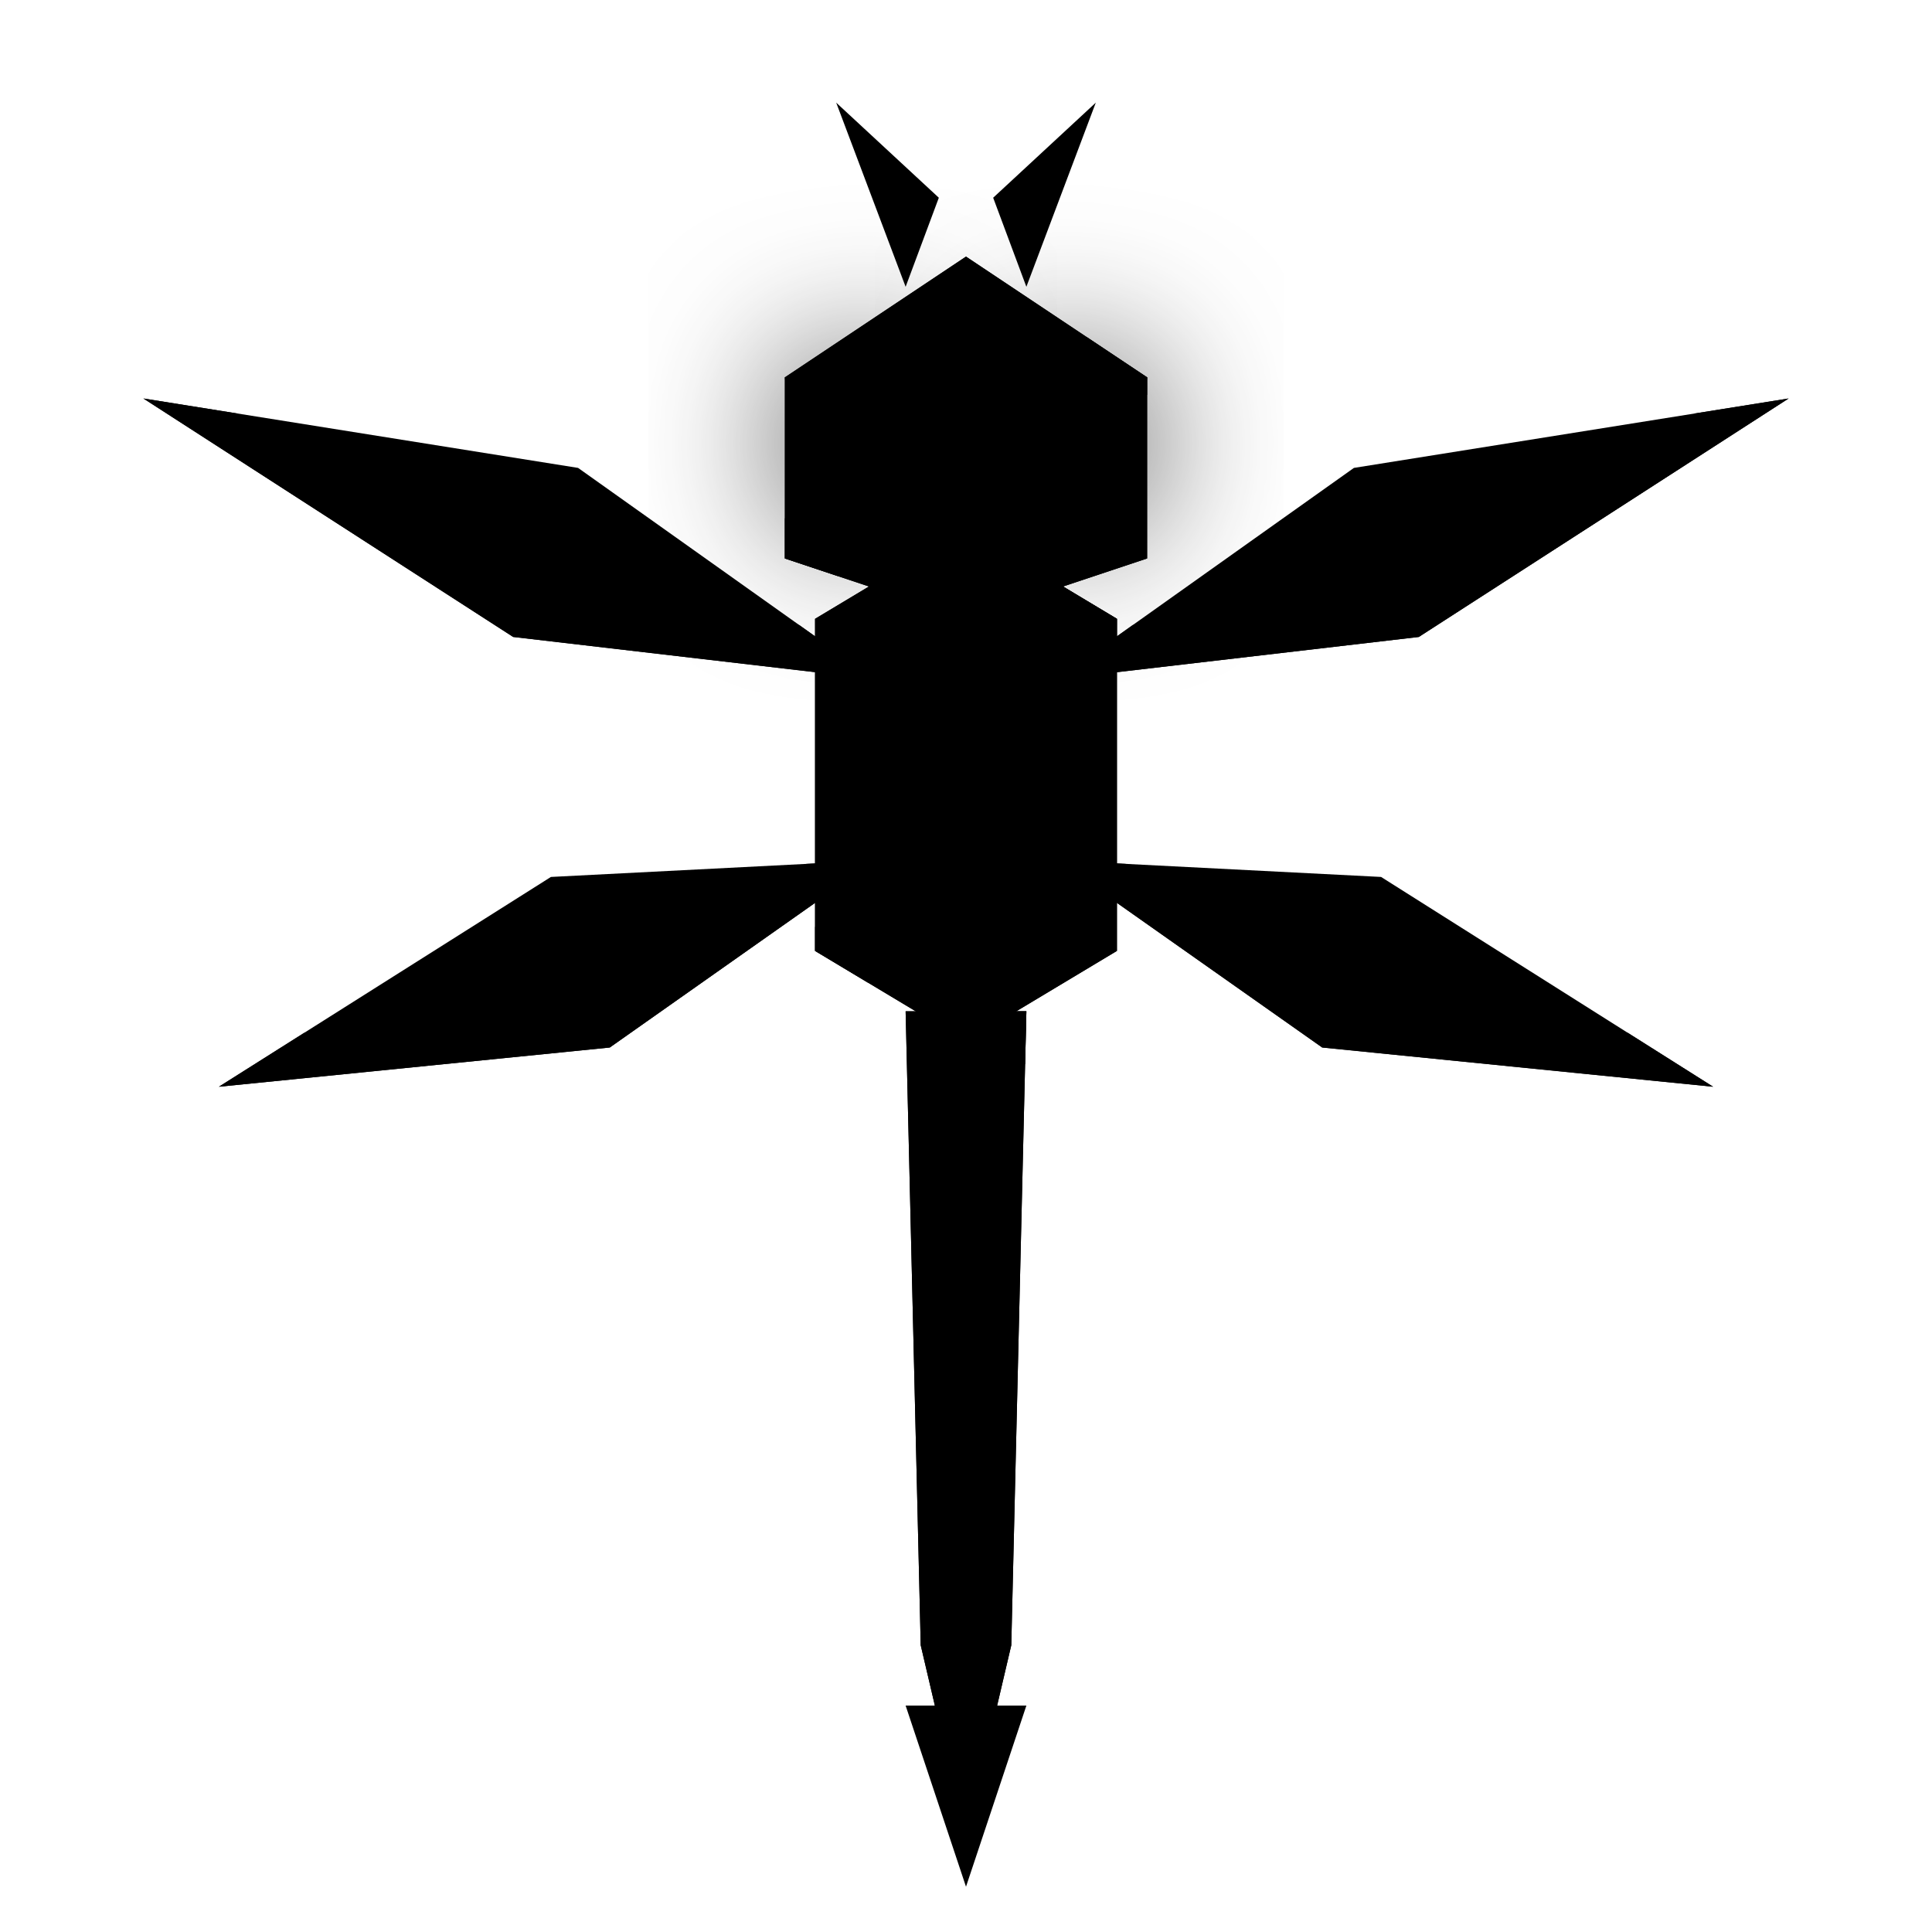
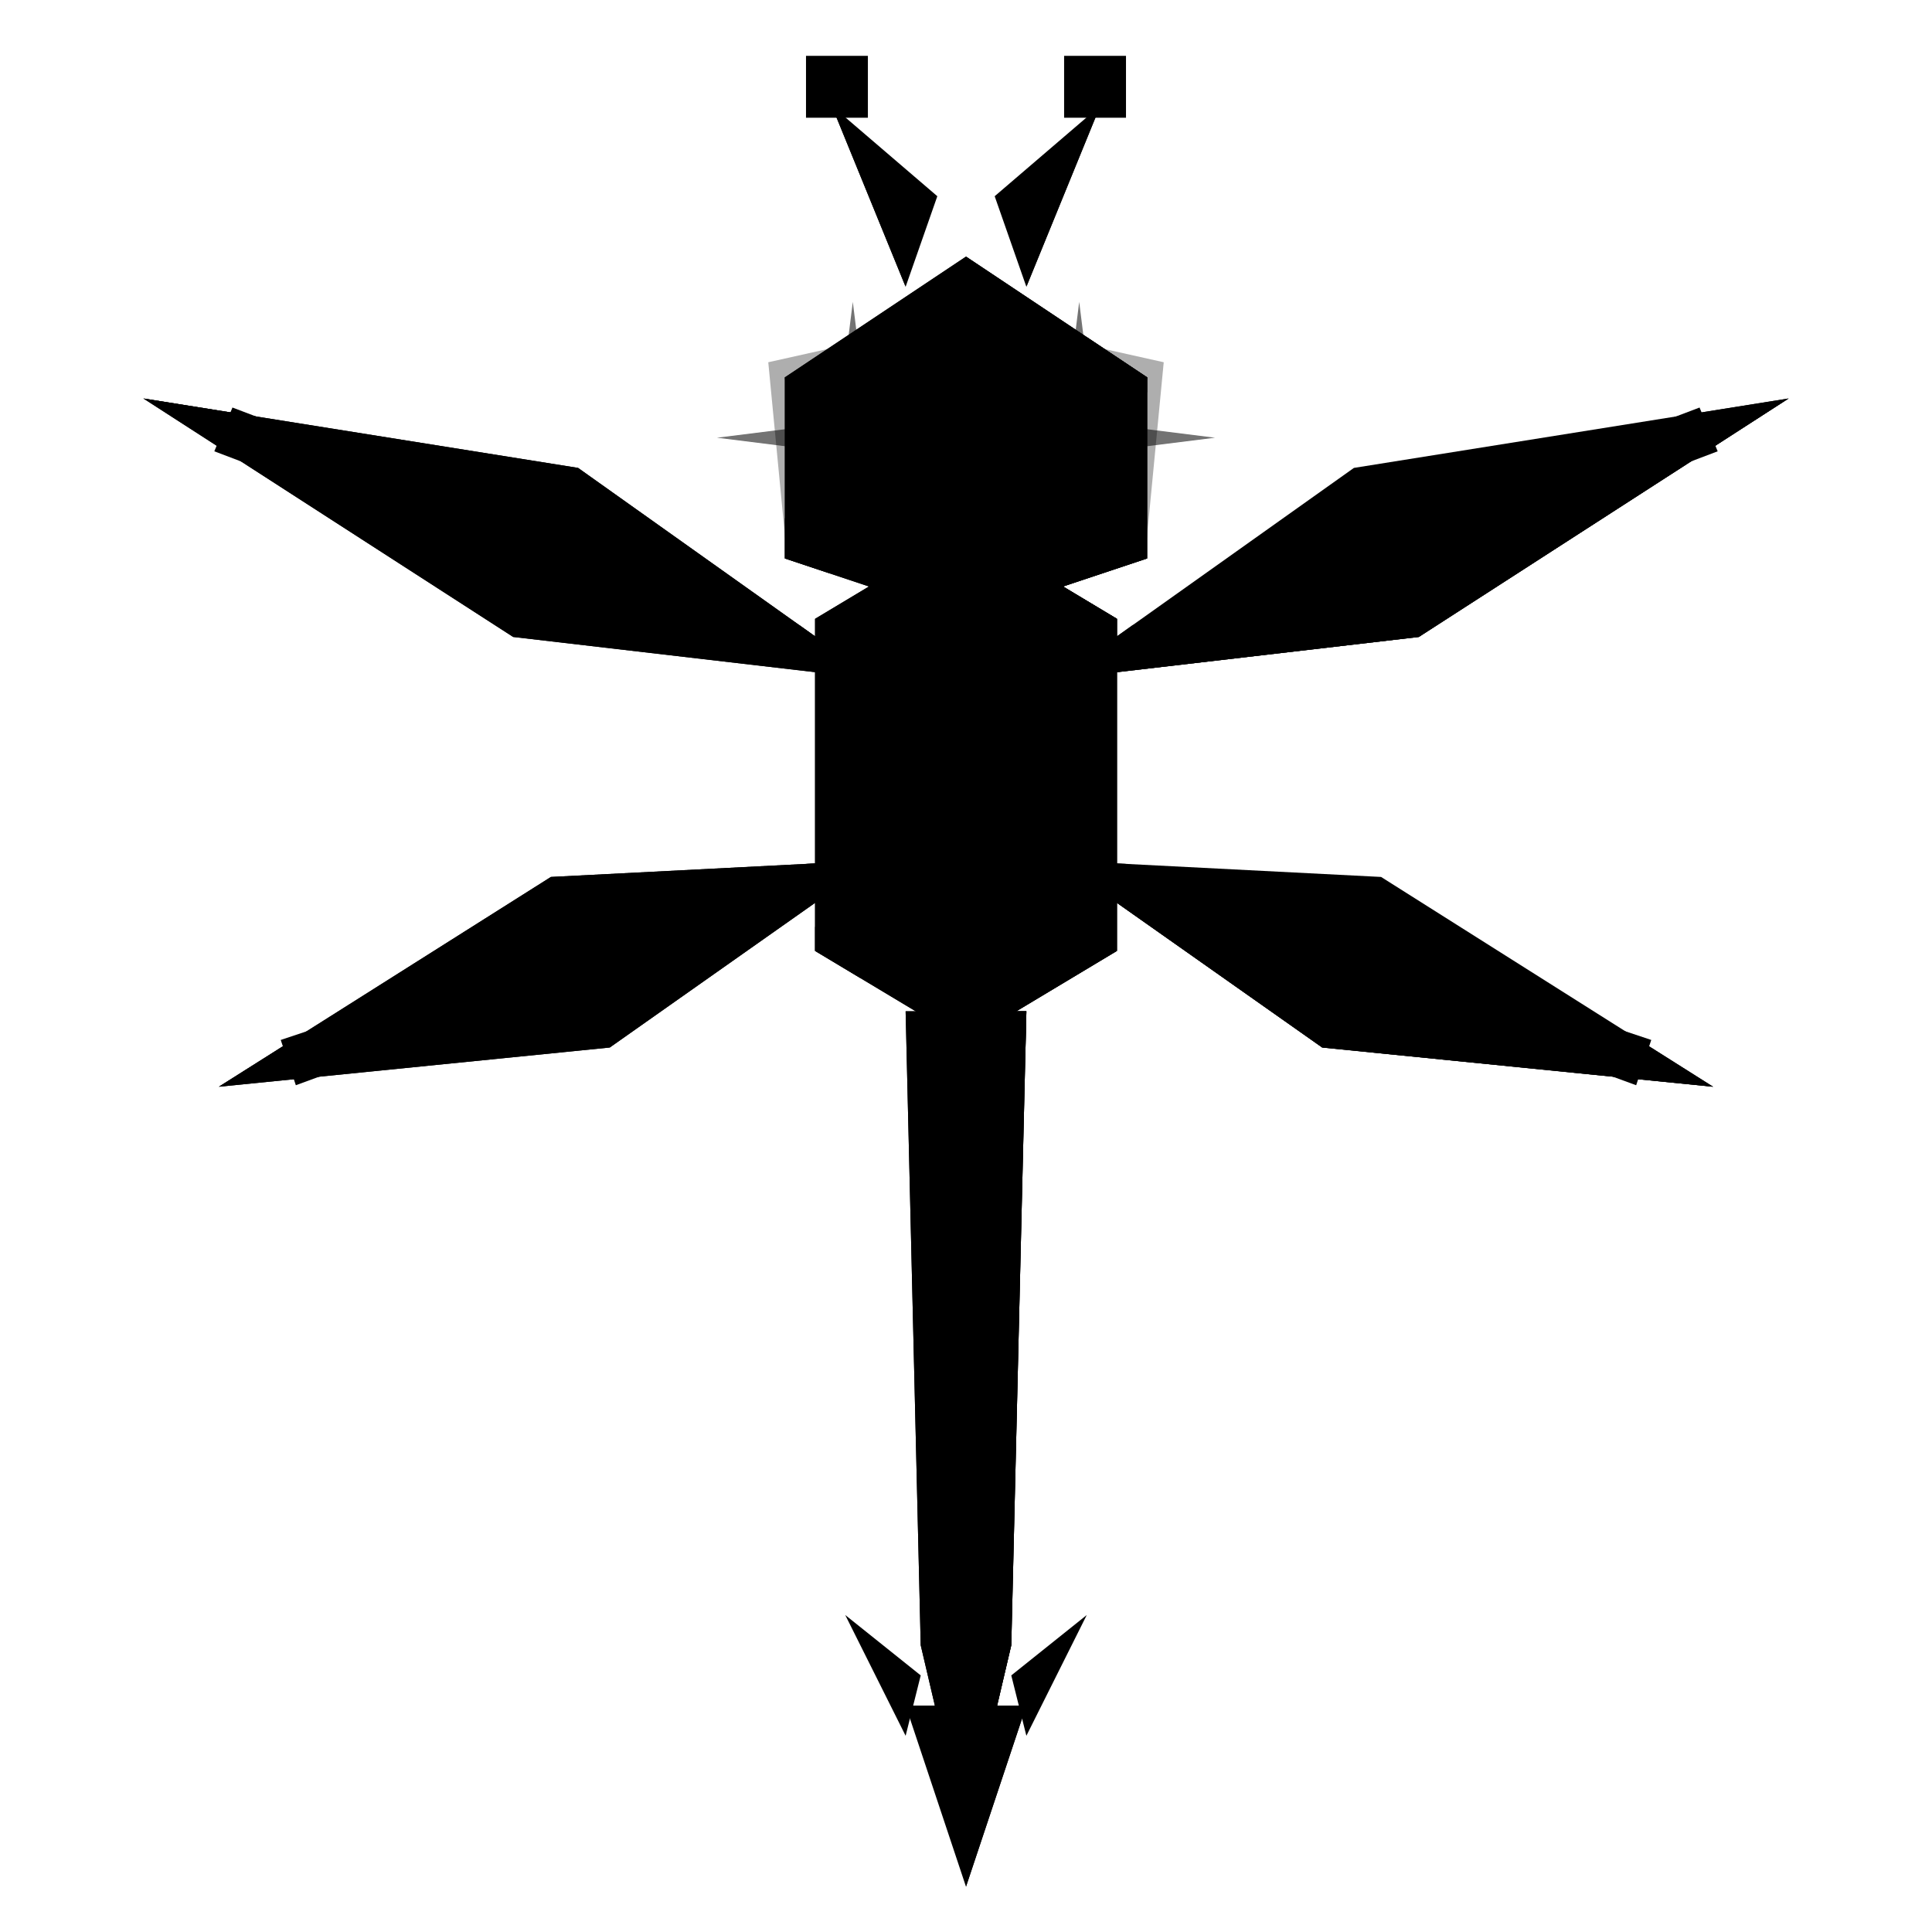
<svg xmlns="http://www.w3.org/2000/svg" width="128" height="128" viewBox="0 0 128 128">
  <defs>
    <filter id="glowS" x="-100%" y="-100%" width="300%" height="300%">
      <feGaussianBlur stdDeviation="2" />
    </filter>
    <filter id="glowM" x="-100%" y="-100%" width="300%" height="300%">
      <feGaussianBlur stdDeviation="5" />
    </filter>
    <filter id="glowL" x="-100%" y="-100%" width="300%" height="300%">
      <feGaussianBlur stdDeviation="12" />
    </filter>
  </defs>
-   <g id="glow-back">
-     <polygon points="61,23 52,25 53,35 60,35" fill="@BILE_LIGHT@" opacity="0.8" filter="url(#glowM)" />
-     <polygon points="67,23 76,25 75,35 68,35" fill="@BILE_LIGHT@" opacity="0.8" filter="url(#glowM)" />
-   </g>
  <g id="base">
-     <clipPath id="c1093">
+     <clipPath id="c183">
      <path d="M58,45 L34,42.2 L9.5,26.4 L38.3,31 Z" />
    </clipPath>
    <polygon points="58,45 34,42.2 9.5,26.4 38.3,31" fill="@BILE_HI@" />
-     <clipPath id="c1094">
+     <clipPath id="c184">
      <path d="M70,45 L89.7,31 L118.5,26.4 L94,42.2 Z" />
    </clipPath>
    <polygon points="70,45 89.7,31 118.5,26.4 94,42.2" fill="@BILE_HI@" />
-     <clipPath id="c1095">
+     <clipPath id="c185">
      <path d="M58,57 L40.4,69.4 L14.5,72 L36.5,58.1 Z" />
    </clipPath>
    <polygon points="58,57 40.4,69.4 14.5,72 36.5,58.1" fill="@BILE_HI@" />
-     <clipPath id="c1096">
+     <clipPath id="c186">
      <path d="M70,57 L91.5,58.1 L113.5,72 L87.6,69.4 Z" />
    </clipPath>
    <polygon points="70,57 91.5,58.1 113.5,72 87.6,69.4" fill="@BILE_HI@" />
-     <clipPath id="c1097">
+     <polyline points="55,45 48,39.4 52,41" fill="none" stroke="@INK@" stroke-width="3.4" stroke-linejoin="round" stroke-linecap="round" />
+     <polyline points="55,45 48,39.4 52,41" fill="none" stroke="@BRUISE_HI@" stroke-width="1.4" stroke-linejoin="round" stroke-linecap="round" />
+     <polyline points="55,53 46,48.8 50,55" fill="none" stroke="@INK@" stroke-width="3.4" stroke-linejoin="round" stroke-linecap="round" />
+     <polyline points="55,53 46,48.8 50,55" fill="none" stroke="@BRUISE_HI@" stroke-width="1.4" stroke-linejoin="round" stroke-linecap="round" />
+     <polyline points="55,61 50,60.2 54,70.5" fill="none" stroke="@INK@" stroke-width="3.4" stroke-linejoin="round" stroke-linecap="round" />
+     <polyline points="55,61 50,60.2 54,70.5" fill="none" stroke="@BRUISE_HI@" stroke-width="1.4" stroke-linejoin="round" stroke-linecap="round" />
+     <polyline points="73,45 80,39.4 76,41" fill="none" stroke="@INK@" stroke-width="3.4" stroke-linejoin="round" stroke-linecap="round" />
+     <polyline points="73,45 80,39.4 76,41" fill="none" stroke="@BRUISE_HI@" stroke-width="1.4" stroke-linejoin="round" stroke-linecap="round" />
+     <polyline points="73,53 82,48.8 78,55" fill="none" stroke="@INK@" stroke-width="3.4" stroke-linejoin="round" stroke-linecap="round" />
+     <polyline points="73,53 82,48.8 78,55" fill="none" stroke="@BRUISE_HI@" stroke-width="1.4" stroke-linejoin="round" stroke-linecap="round" />
+     <polyline points="73,61 78,60.2 74,67.5" fill="none" stroke="@INK@" stroke-width="3.4" stroke-linejoin="round" stroke-linecap="round" />
+     <polyline points="73,61 78,60.2 74,67.5" fill="none" stroke="@BRUISE_HI@" stroke-width="1.4" stroke-linejoin="round" stroke-linecap="round" />
+     <clipPath id="c187">
      <path d="M60,67 L68,67 L67,109 L64,121.8 L61,109 Z" />
    </clipPath>
    <polygon points="60,67 68,67 67,109 64,121.8 61,109" fill="@BRUISE@" />
    <polygon points="60,113 68,113 64,125" fill="@MAGENTA@" />
  </g>
  <g id="shadow">
-     <path d="M58,45 L34,42.2 L9.5,26.4 L38.3,31 Z M58,42 L34,39.2 L9.5,23.4 L38.3,28 Z" fill="@MOSS@" fill-rule="evenodd" clip-path="url(#c1093)" />
-     <path d="M70,45 L89.7,31 L118.5,26.4 L94,42.2 Z M70,42 L89.7,28 L118.5,23.4 L94,39.2 Z" fill="@MOSS@" fill-rule="evenodd" clip-path="url(#c1094)" />
-     <path d="M58,57 L40.4,69.4 L14.5,72 L36.5,58.1 Z M58,54 L40.4,66.4 L14.5,69 L36.5,55.1 Z" fill="@MOSS@" fill-rule="evenodd" clip-path="url(#c1095)" />
-     <path d="M70,57 L91.5,58.1 L113.5,72 L87.6,69.4 Z M70,54 L91.5,55.1 L113.5,69 L87.6,66.4 Z" fill="@MOSS@" fill-rule="evenodd" clip-path="url(#c1096)" />
-     <path d="M60,67 L68,67 L67,109 L64,121.8 L61,109 Z M57,67 L65,67 L64,109 L61,121.8 L58,109 Z" fill="@BRUISE_SH@" fill-rule="evenodd" clip-path="url(#c1097)" />
+     <path d="M58,45 L34,42.2 L9.5,26.4 L38.3,31 Z M58,42 L34,39.2 L9.5,23.4 L38.3,28 Z" fill="@MOSS@" fill-rule="evenodd" clip-path="url(#c183)" />
+     <polygon points="58,45 9.5,26.4 38.3,31" fill="@MOSS@" clip-path="url(#c183)" />
+     <path d="M70,45 L89.7,31 L118.5,26.4 L94,42.2 Z M70,42 L89.7,28 L118.5,23.4 L94,39.2 Z" fill="@MOSS@" fill-rule="evenodd" clip-path="url(#c184)" />
+     <polygon points="70,45 118.5,26.4 94,42.2" fill="@MOSS@" clip-path="url(#c184)" />
+     <path d="M58,57 L40.4,69.4 L14.5,72 L36.5,58.1 Z M58,54 L40.4,66.4 L14.5,69 L36.5,55.1 Z" fill="@MOSS@" fill-rule="evenodd" clip-path="url(#c185)" />
+     <polygon points="58,57 14.5,72 36.5,58.1" fill="@MOSS@" clip-path="url(#c185)" />
+     <path d="M70,57 L91.5,58.1 L113.5,72 L87.6,69.4 Z M70,54 L91.5,55.1 L113.5,69 L87.6,66.4 Z" fill="@MOSS@" fill-rule="evenodd" clip-path="url(#c186)" />
+     <polygon points="70,57 113.5,72 87.6,69.4" fill="@MOSS@" clip-path="url(#c186)" />
+     <path d="M60,67 L68,67 L67,109 L64,121.8 L61,109 Z M57,67 L65,67 L64,109 L61,121.8 L58,109 Z" fill="@BRUISE_SH@" fill-rule="evenodd" clip-path="url(#c187)" />
+     <polygon points="64,67 68,67 67,109 64,121.8" fill="@BRUISE_SH@" clip-path="url(#c187)" />
+     <polygon points="64,113 68,113 64,125" fill="@MAGENTA_SH@" />
  </g>
  <g id="highlight">
-     <path d="M60,67 L68,67 L67,109 L64,121.8 L61,109 Z M63.5,70.5 L71.5,70.5 L70.5,112.5 L67.5,125.3 L64.5,112.5 Z" fill="@BRUISE_HI@" fill-rule="evenodd" clip-path="url(#c1097)" />
+     <path d="M60,67 L68,67 L67,109 L64,121.8 L61,109 Z M63,70 L71,70 L70,112 L67,124.8 L64,112 Z" fill="@BRUISE_HI@" fill-rule="evenodd" clip-path="url(#c187)" />
  </g>
  <g id="ink">
-     <polygon points="58,45 34,42.2 9.5,26.4 38.3,31" fill="none" stroke="@INK@" stroke-width="2.2" stroke-linejoin="round" />
-     <polyline points="58,45 9.5,26.4" fill="none" stroke="@INK@" stroke-width="1.1" stroke-linejoin="round" stroke-linecap="round" />
-     <polygon points="70,45 89.7,31 118.5,26.4 94,42.2" fill="none" stroke="@INK@" stroke-width="2.2" stroke-linejoin="round" />
-     <polyline points="70,45 118.5,26.4" fill="none" stroke="@INK@" stroke-width="1.1" stroke-linejoin="round" stroke-linecap="round" />
-     <polygon points="58,57 40.4,69.4 14.5,72 36.5,58.1" fill="none" stroke="@INK@" stroke-width="2.2" stroke-linejoin="round" />
-     <polyline points="58,57 14.5,72" fill="none" stroke="@INK@" stroke-width="1.1" stroke-linejoin="round" stroke-linecap="round" />
-     <polygon points="70,57 91.5,58.1 113.5,72 87.6,69.4" fill="none" stroke="@INK@" stroke-width="2.2" stroke-linejoin="round" />
-     <polyline points="70,57 113.5,72" fill="none" stroke="@INK@" stroke-width="1.1" stroke-linejoin="round" stroke-linecap="round" />
-     <polygon points="60,67 68,67 67,109 64,121.8 61,109" fill="none" stroke="@INK@" stroke-width="2.5" stroke-linejoin="round" />
-     <polyline points="61,77 67,77" fill="none" stroke="@INK@" stroke-width="1.6" stroke-linejoin="round" stroke-linecap="round" />
-     <polyline points="61,87 67,87" fill="none" stroke="@INK@" stroke-width="1.6" stroke-linejoin="round" stroke-linecap="round" />
-     <polyline points="61,97 67,97" fill="none" stroke="@INK@" stroke-width="1.6" stroke-linejoin="round" stroke-linecap="round" />
-     <polyline points="61,107 67,107" fill="none" stroke="@INK@" stroke-width="1.6" stroke-linejoin="round" stroke-linecap="round" />
+     <polygon points="58,45 34,42.2 9.5,26.4 38.3,31" fill="none" stroke="@INK@" stroke-width="2.4" stroke-linejoin="round" />
+     <polyline points="58,45 9.5,26.4" fill="none" stroke="@INK@" stroke-width="1.2" stroke-linejoin="round" stroke-linecap="round" />
+     <polyline points="39.6,42.3 42.5,34.7" fill="none" stroke="@INK@" stroke-width="0.9" stroke-linejoin="round" stroke-linecap="round" />
+     <polyline points="27.5,37.4 30.2,30.2" fill="none" stroke="@INK@" stroke-width="0.9" stroke-linejoin="round" stroke-linecap="round" />
+     <polyline points="17.2,32.4 19.2,27.1" fill="none" stroke="@INK@" stroke-width="0.9" stroke-linejoin="round" stroke-linecap="round" />
+     <polygon points="15.4,27 18.3,28.1 17.1,31 14.2,29.9" fill="@BRUISE@" />
+     <polygon points="15.4,27 18.3,28.1 17.1,31 14.2,29.9" fill="none" stroke="@INK@" stroke-width="0.9" stroke-linejoin="round" />
+     <polygon points="70,45 89.7,31 118.5,26.4 94,42.2" fill="none" stroke="@INK@" stroke-width="2.4" stroke-linejoin="round" />
+     <polyline points="70,45 118.5,26.4" fill="none" stroke="@INK@" stroke-width="1.2" stroke-linejoin="round" stroke-linecap="round" />
+     <polyline points="85.5,34.7 88.4,42.3" fill="none" stroke="@INK@" stroke-width="0.9" stroke-linejoin="round" stroke-linecap="round" />
+     <polyline points="97.8,30.2 100.5,37.4" fill="none" stroke="@INK@" stroke-width="0.9" stroke-linejoin="round" stroke-linecap="round" />
+     <polyline points="108.8,27.1 110.8,32.4" fill="none" stroke="@INK@" stroke-width="0.9" stroke-linejoin="round" stroke-linecap="round" />
+     <polygon points="113.8,29.9 110.9,31 109.7,28.1 112.6,27" fill="@BRUISE@" />
+     <polygon points="113.8,29.9 110.9,31 109.7,28.1 112.6,27" fill="none" stroke="@INK@" stroke-width="0.9" stroke-linejoin="round" />
+     <polygon points="58,57 40.4,69.4 14.5,72 36.5,58.1" fill="none" stroke="@INK@" stroke-width="2.4" stroke-linejoin="round" />
+     <polyline points="58,57 14.5,72" fill="none" stroke="@INK@" stroke-width="1.2" stroke-linejoin="round" stroke-linecap="round" />
+     <polyline points="44.1,66.1 41.5,58.4" fill="none" stroke="@INK@" stroke-width="0.9" stroke-linejoin="round" stroke-linecap="round" />
+     <polyline points="33.1,69.6 30.7,62.4" fill="none" stroke="@INK@" stroke-width="0.9" stroke-linejoin="round" stroke-linecap="round" />
+     <polyline points="23.3,72 21.4,66.6" fill="none" stroke="@INK@" stroke-width="0.9" stroke-linejoin="round" stroke-linecap="round" />
+     <polygon points="18.6,68.9 21.6,67.9 22.6,70.8 19.6,71.9" fill="@BRUISE@" />
+     <polygon points="18.6,68.9 21.6,67.9 22.6,70.8 19.6,71.9" fill="none" stroke="@INK@" stroke-width="0.9" stroke-linejoin="round" />
+     <polygon points="70,57 91.5,58.1 113.5,72 87.6,69.4" fill="none" stroke="@INK@" stroke-width="2.4" stroke-linejoin="round" />
+     <polyline points="70,57 113.5,72" fill="none" stroke="@INK@" stroke-width="1.2" stroke-linejoin="round" stroke-linecap="round" />
+     <polyline points="86.5,58.4 83.9,66.1" fill="none" stroke="@INK@" stroke-width="0.9" stroke-linejoin="round" stroke-linecap="round" />
+     <polyline points="97.3,62.4 94.9,69.6" fill="none" stroke="@INK@" stroke-width="0.9" stroke-linejoin="round" stroke-linecap="round" />
+     <polyline points="106.6,66.6 104.7,72" fill="none" stroke="@INK@" stroke-width="0.9" stroke-linejoin="round" stroke-linecap="round" />
+     <polygon points="108.4,71.9 105.4,70.8 106.4,67.9 109.4,68.9" fill="@BRUISE@" />
+     <polygon points="108.4,71.9 105.4,70.8 106.4,67.9 109.4,68.9" fill="none" stroke="@INK@" stroke-width="0.9" stroke-linejoin="round" />
+     <polygon points="60,67 68,67 67,109 64,121.8 61,109" fill="none" stroke="@INK@" stroke-width="2.8" stroke-linejoin="round" />
+     <polyline points="60.5,75 67.5,75" fill="none" stroke="@INK@" stroke-width="1.5" stroke-linejoin="round" stroke-linecap="round" />
+     <polygon points="64.8,77.7 64.8,79.3 63.2,79.3 63.2,77.7" fill="@BILE_SH@" />
+     <polyline points="60.5,83 67.5,83" fill="none" stroke="@INK@" stroke-width="1.5" stroke-linejoin="round" stroke-linecap="round" />
+     <polygon points="64.8,85.7 64.8,87.3 63.2,87.3 63.2,85.7" fill="@BILE_SH@" />
+     <polyline points="60.5,91 67.5,91" fill="none" stroke="@INK@" stroke-width="1.5" stroke-linejoin="round" stroke-linecap="round" />
+     <polygon points="64.8,93.7 64.8,95.3 63.2,95.3 63.2,93.7" fill="@BILE_SH@" />
+     <polyline points="60.5,99 67.5,99" fill="none" stroke="@INK@" stroke-width="1.5" stroke-linejoin="round" stroke-linecap="round" />
+     <polygon points="64.8,101.7 64.8,103.3 63.2,103.3 63.2,101.7" fill="@BILE_SH@" />
+     <polyline points="60.5,107 67.5,107" fill="none" stroke="@INK@" stroke-width="1.5" stroke-linejoin="round" stroke-linecap="round" />
+     <polygon points="64.8,109.7 64.8,111.3 63.2,111.3 63.2,109.7" fill="@BILE_SH@" />
    <polygon points="60,113 68,113 64,125" fill="none" stroke="@INK@" stroke-width="1.8" stroke-linejoin="round" />
+     <polygon points="61,111 56,107 60,115" fill="@BONE@" />
+     <polygon points="61,111 56,107 60,115" fill="none" stroke="@INK@" stroke-width="1" stroke-linejoin="round" />
+     <polygon points="67,111 72,107 68,115" fill="@BONE@" />
+     <polygon points="67,111 72,107 68,115" fill="none" stroke="@INK@" stroke-width="1" stroke-linejoin="round" />
  </g>
  <g id="detail">
-     <clipPath id="c1098">
+     <clipPath id="c188">
      <path d="M64,35 L74,41 L74,63 L64,69 L54,63 L54,41 Z" />
    </clipPath>
    <polygon points="64,35 74,41 74,63 64,69 54,63 54,41" fill="@BRUISE@" />
-     <path d="M64,35 L74,41 L74,63 L64,69 L54,63 L54,41 Z M60,31 L70,37 L70,59 L60,65 L50,59 L50,37 Z" fill="@BRUISE_SH@" fill-rule="evenodd" clip-path="url(#c1098)" />
-     <path d="M64,35 L74,41 L74,63 L64,69 L54,63 L54,41 Z M67.5,38.5 L77.5,44.5 L77.5,66.5 L67.5,72.5 L57.5,66.5 L57.5,44.5 Z" fill="@BRUISE_HI@" fill-rule="evenodd" clip-path="url(#c1098)" />
+     <path d="M64,35 L74,41 L74,63 L64,69 L54,63 L54,41 Z M60,31 L70,37 L70,59 L60,65 L50,59 L50,37 Z" fill="@BRUISE_SH@" fill-rule="evenodd" clip-path="url(#c188)" />
+     <path d="M64,35 L74,41 L74,63 L64,69 L54,63 L54,41 Z M67,38 L77,44 L77,66 L67,72 L57,66 L57,44 Z" fill="@BRUISE_HI@" fill-rule="evenodd" clip-path="url(#c188)" />
+     <polygon points="64,35 74,41 74,63 64,69" fill="@BRUISE_SH@" clip-path="url(#c188)" />
    <polygon points="64,35 74,41 74,63 64,69 54,63 54,41" fill="none" stroke="@INK@" stroke-width="4" stroke-linejoin="round" />
-     <clipPath id="c1099">
+     <polygon points="56,45 64,42 72,45 72,48.3 64,45.3 56,48.3" fill="@BRUISE_HI@" />
+     <polygon points="64,42 72,45 72,48.3 64,45.3" fill="@BRUISE_SH@" />
+     <polygon points="56,45 64,42 72,45 72,48.3 64,45.3 56,48.3" fill="none" stroke="@INK@" stroke-width="1.3" stroke-linejoin="round" />
+     <polygon points="56,51.6 64,48.6 72,51.6 72,54.9 64,51.9 56,54.9" fill="@BRUISE_HI@" />
+     <polygon points="64,48.6 72,51.6 72,54.9 64,51.9" fill="@BRUISE_SH@" />
+     <polygon points="56,51.6 64,48.6 72,51.6 72,54.9 64,51.9 56,54.9" fill="none" stroke="@INK@" stroke-width="1.3" stroke-linejoin="round" />
+     <polygon points="64,56 68.3,58.5 68.3,63.5 64,66 59.7,63.5 59.7,58.5" fill="@INK@" />
+     <polyline points="55,43 55,59" fill="none" stroke="@BONE@" stroke-width="1.3" stroke-linejoin="round" stroke-linecap="round" />
+     <clipPath id="c189">
      <path d="M64,17 L76,25 L76,37 L64,41 L52,37 L52,25 Z" />
    </clipPath>
    <polygon points="64,17 76,25 76,37 64,41 52,37 52,25" fill="@BILE@" />
-     <path d="M64,17 L76,25 L76,37 L64,41 L52,37 L52,25 Z M60,13 L72,21 L72,33 L60,37 L48,33 L48,21 Z" fill="@BILE_SH@" fill-rule="evenodd" clip-path="url(#c1099)" />
-     <path d="M64,17 L76,25 L76,37 L64,41 L52,37 L52,25 Z M67.5,20.5 L79.5,28.5 L79.5,40.5 L67.5,44.5 L55.5,40.5 L55.5,28.5 Z" fill="@BILE_HI@" fill-rule="evenodd" clip-path="url(#c1099)" />
+     <path d="M64,17 L76,25 L76,37 L64,41 L52,37 L52,25 Z M60,13 L72,21 L72,33 L60,37 L48,33 L48,21 Z" fill="@BILE_SH@" fill-rule="evenodd" clip-path="url(#c189)" />
+     <path d="M64,17 L76,25 L76,37 L64,41 L52,37 L52,25 Z M67,20 L79,28 L79,40 L67,44 L55,40 L55,28 Z" fill="@BILE_HI@" fill-rule="evenodd" clip-path="url(#c189)" />
+     <polygon points="64,17 76,25 76,37 64,41" fill="@BILE_SH@" clip-path="url(#c189)" />
    <polygon points="64,17 76,25 76,37 64,41 52,37 52,25" fill="none" stroke="@INK@" stroke-width="4" stroke-linejoin="round" />
-     <polygon points="60,19 55.4,6.8 62.2,13.1" fill="@BONE@" />
-     <polygon points="60,19 55.4,6.8 62.2,13.1" fill="none" stroke="@INK@" stroke-width="1.4" stroke-linejoin="round" />
+     <polyline points="60,19 55.4,5.8" fill="none" stroke="@INK@" stroke-width="2.6" stroke-linejoin="round" stroke-linecap="round" />
+     <polyline points="60,19 55.4,5.8" fill="none" stroke="@GUN_HI@" stroke-width="1.1" stroke-linejoin="round" stroke-linecap="round" />
+     <polygon points="57.5,3.7 57.5,7.8 53.4,7.8 53.4,3.7" fill="@INK@" />
+     <polygon points="60,19 55.1,7 62.1,13" fill="@BONE@" />
+     <polygon points="60,19 55.1,7 58.6,13" fill="@FLASH_SH@" />
+     <polygon points="60,19 55.1,7 62.1,13" fill="none" stroke="@INK@" stroke-width="1.4" stroke-linejoin="round" />
    <polygon points="61,23 52,25 53,35 60,35" fill="@INK@" />
-     <polygon points="68,19 72.6,6.8 65.8,13.1" fill="@BONE@" />
-     <polygon points="68,19 72.6,6.8 65.8,13.1" fill="none" stroke="@INK@" stroke-width="1.4" stroke-linejoin="round" />
+     <polyline points="68,19 72.6,5.8" fill="none" stroke="@INK@" stroke-width="2.6" stroke-linejoin="round" stroke-linecap="round" />
+     <polyline points="68,19 72.6,5.8" fill="none" stroke="@GUN_HI@" stroke-width="1.1" stroke-linejoin="round" stroke-linecap="round" />
+     <polygon points="74.6,3.7 74.6,7.8 70.5,7.8 70.5,3.7" fill="@INK@" />
+     <polygon points="68,19 72.9,7 65.9,13" fill="@BONE@" />
+     <polygon points="68,19 72.9,7 69.4,13" fill="@FLASH_SH@" />
+     <polygon points="68,19 72.9,7 65.9,13" fill="none" stroke="@INK@" stroke-width="1.4" stroke-linejoin="round" />
    <polygon points="67,23 76,25 75,35 68,35" fill="@INK@" />
+     <polyline points="53,26 62,19" fill="none" stroke="@BONE@" stroke-width="1.3" stroke-linejoin="round" stroke-linecap="round" />
  </g>
  <g id="glow">
+     <polygon points="64,56.4 67.9,58.7 67.9,63.3 64,65.6 60.1,63.3 60.1,58.7" fill="@BILE_LIGHT@" opacity="0.34" />
+     <polygon points="64,57.2 64.4,60.6 67.8,61 64.4,61.4 64,64.8 63.6,61.4 60.2,61 63.6,60.6" fill="@BILE_LIGHT@" opacity="0.6" />
+     <polygon points="64,58.6 66.1,59.8 66.1,62.2 64,63.4 61.9,62.2 61.9,59.8" fill="@BILE_LIGHT@" />
+     <polygon points="64,59.9 64.9,60.5 64.9,61.5 64,62.1 63.1,61.5 63.1,60.5" fill="@BONE@" />
+     <polygon points="56.5,4.7 56.5,6.8 54.4,6.8 54.4,4.7" fill="@BILE_SH@" />
+     <polygon points="62.1,21.5 50.9,24 52.1,36.5 60.9,36.5" fill="@BILE_LIGHT@" opacity="0.32" />
    <polygon points="59.7,24.7 53.3,26.1 54,33.3 59,33.3" fill="@BILE_LIGHT@" />
+     <polygon points="58.3,27.2 58.3,30.8 54.7,30.8 54.7,27.2" fill="@BONE@" />
+     <polygon points="56.5,20 57.5,28 65.5,29 57.5,30 56.5,38 55.5,30 47.5,29 55.5,28" fill="@BILE_LIGHT@" opacity="0.55" />
+     <polygon points="58,26.1 58.8,26.5 58.8,27.5 58,27.9 57.2,27.5 57.2,26.5" fill="@INK@" />
+     <polygon points="55,30.1 55.8,30.5 55.8,31.5 55,31.9 54.2,31.5 54.2,30.5" fill="@INK@" />
+     <polygon points="58,31.1 58.8,31.5 58.8,32.5 58,32.9 57.2,32.5 57.2,31.5" fill="@INK@" />
+     <polygon points="73.6,4.7 73.6,6.8 71.5,6.8 71.5,4.7" fill="@BILE_SH@" />
+     <polygon points="65.9,21.5 77.1,24 75.9,36.5 67.1,36.5" fill="@BILE_LIGHT@" opacity="0.32" />
    <polygon points="68.3,24.7 74.7,26.1 74,33.3 69,33.3" fill="@BILE_LIGHT@" />
+     <polygon points="73.3,27.2 73.3,30.8 69.7,30.8 69.7,27.2" fill="@BONE@" />
+     <polygon points="71.5,20 72.5,28 80.5,29 72.5,30 71.5,38 70.5,30 62.5,29 70.5,28" fill="@BILE_LIGHT@" opacity="0.55" />
+     <polygon points="70,26.1 70.8,26.5 70.8,27.5 70,27.9 69.2,27.5 69.2,26.5" fill="@INK@" />
+     <polygon points="73,30.1 73.8,30.5 73.8,31.5 73,31.9 72.2,31.5 72.2,30.5" fill="@INK@" />
+     <polygon points="70,31.1 70.8,31.5 70.8,32.5 70,32.9 69.2,32.5 69.2,31.5" fill="@INK@" />
  </g>
</svg>
